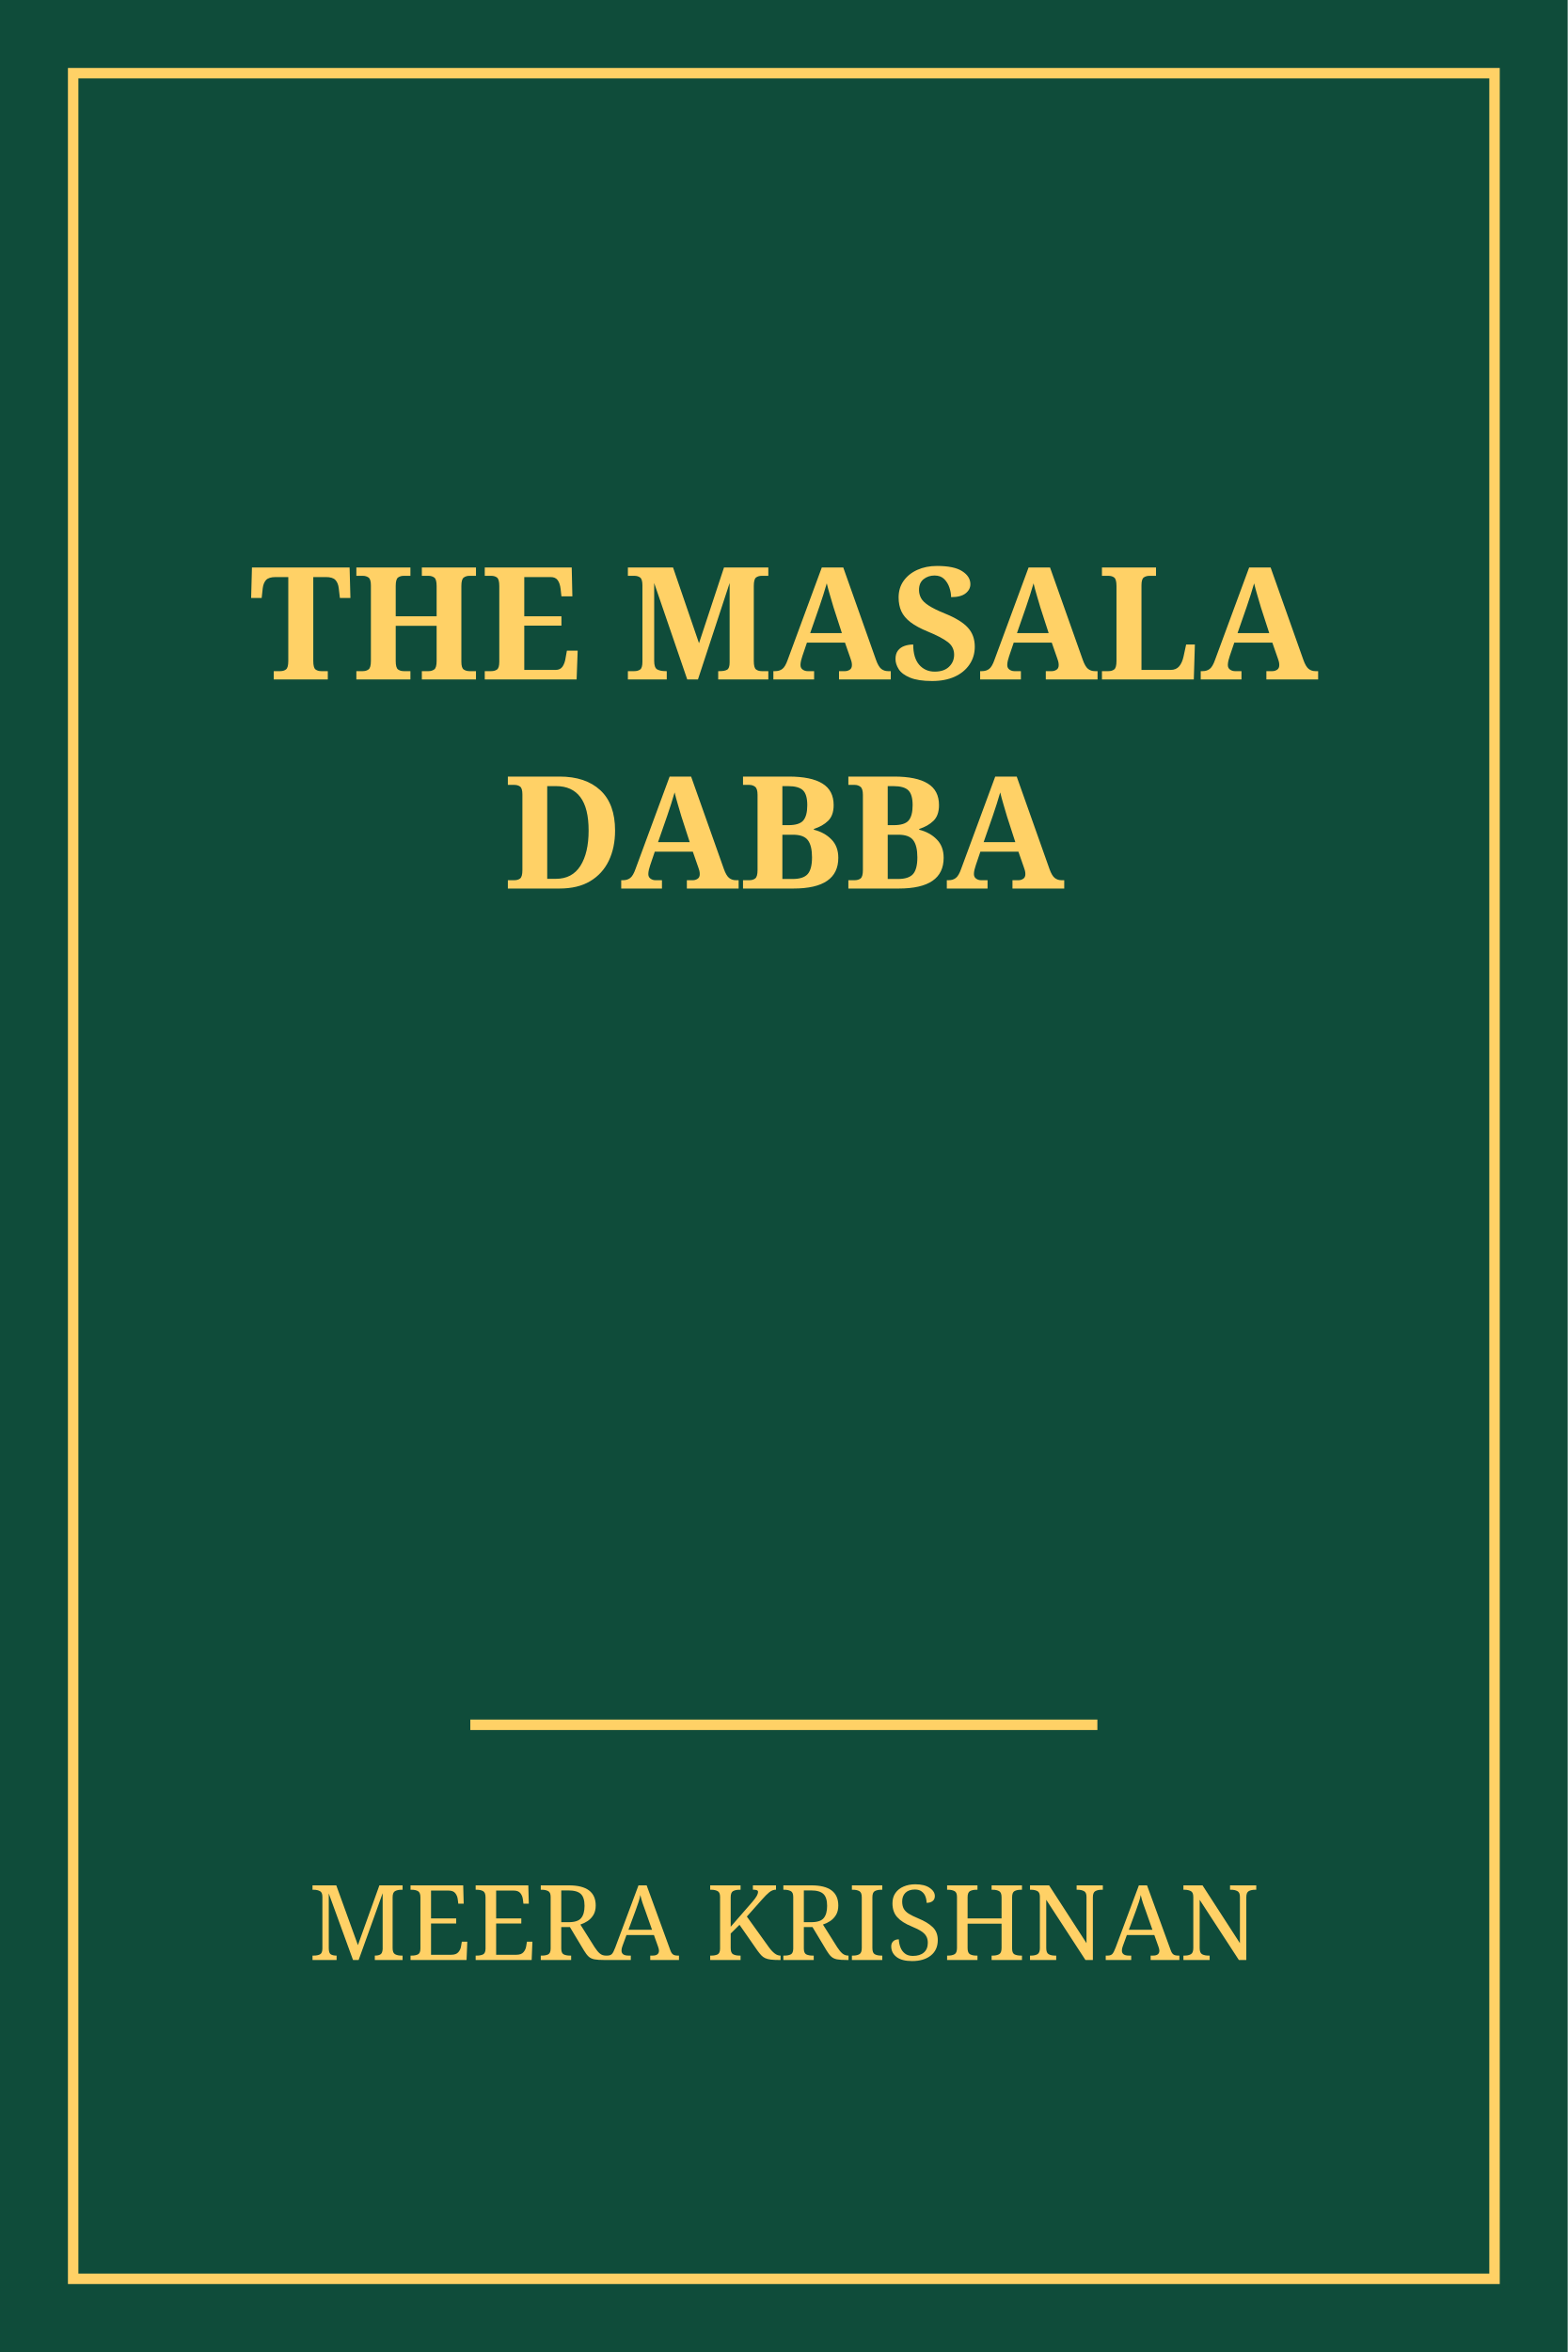
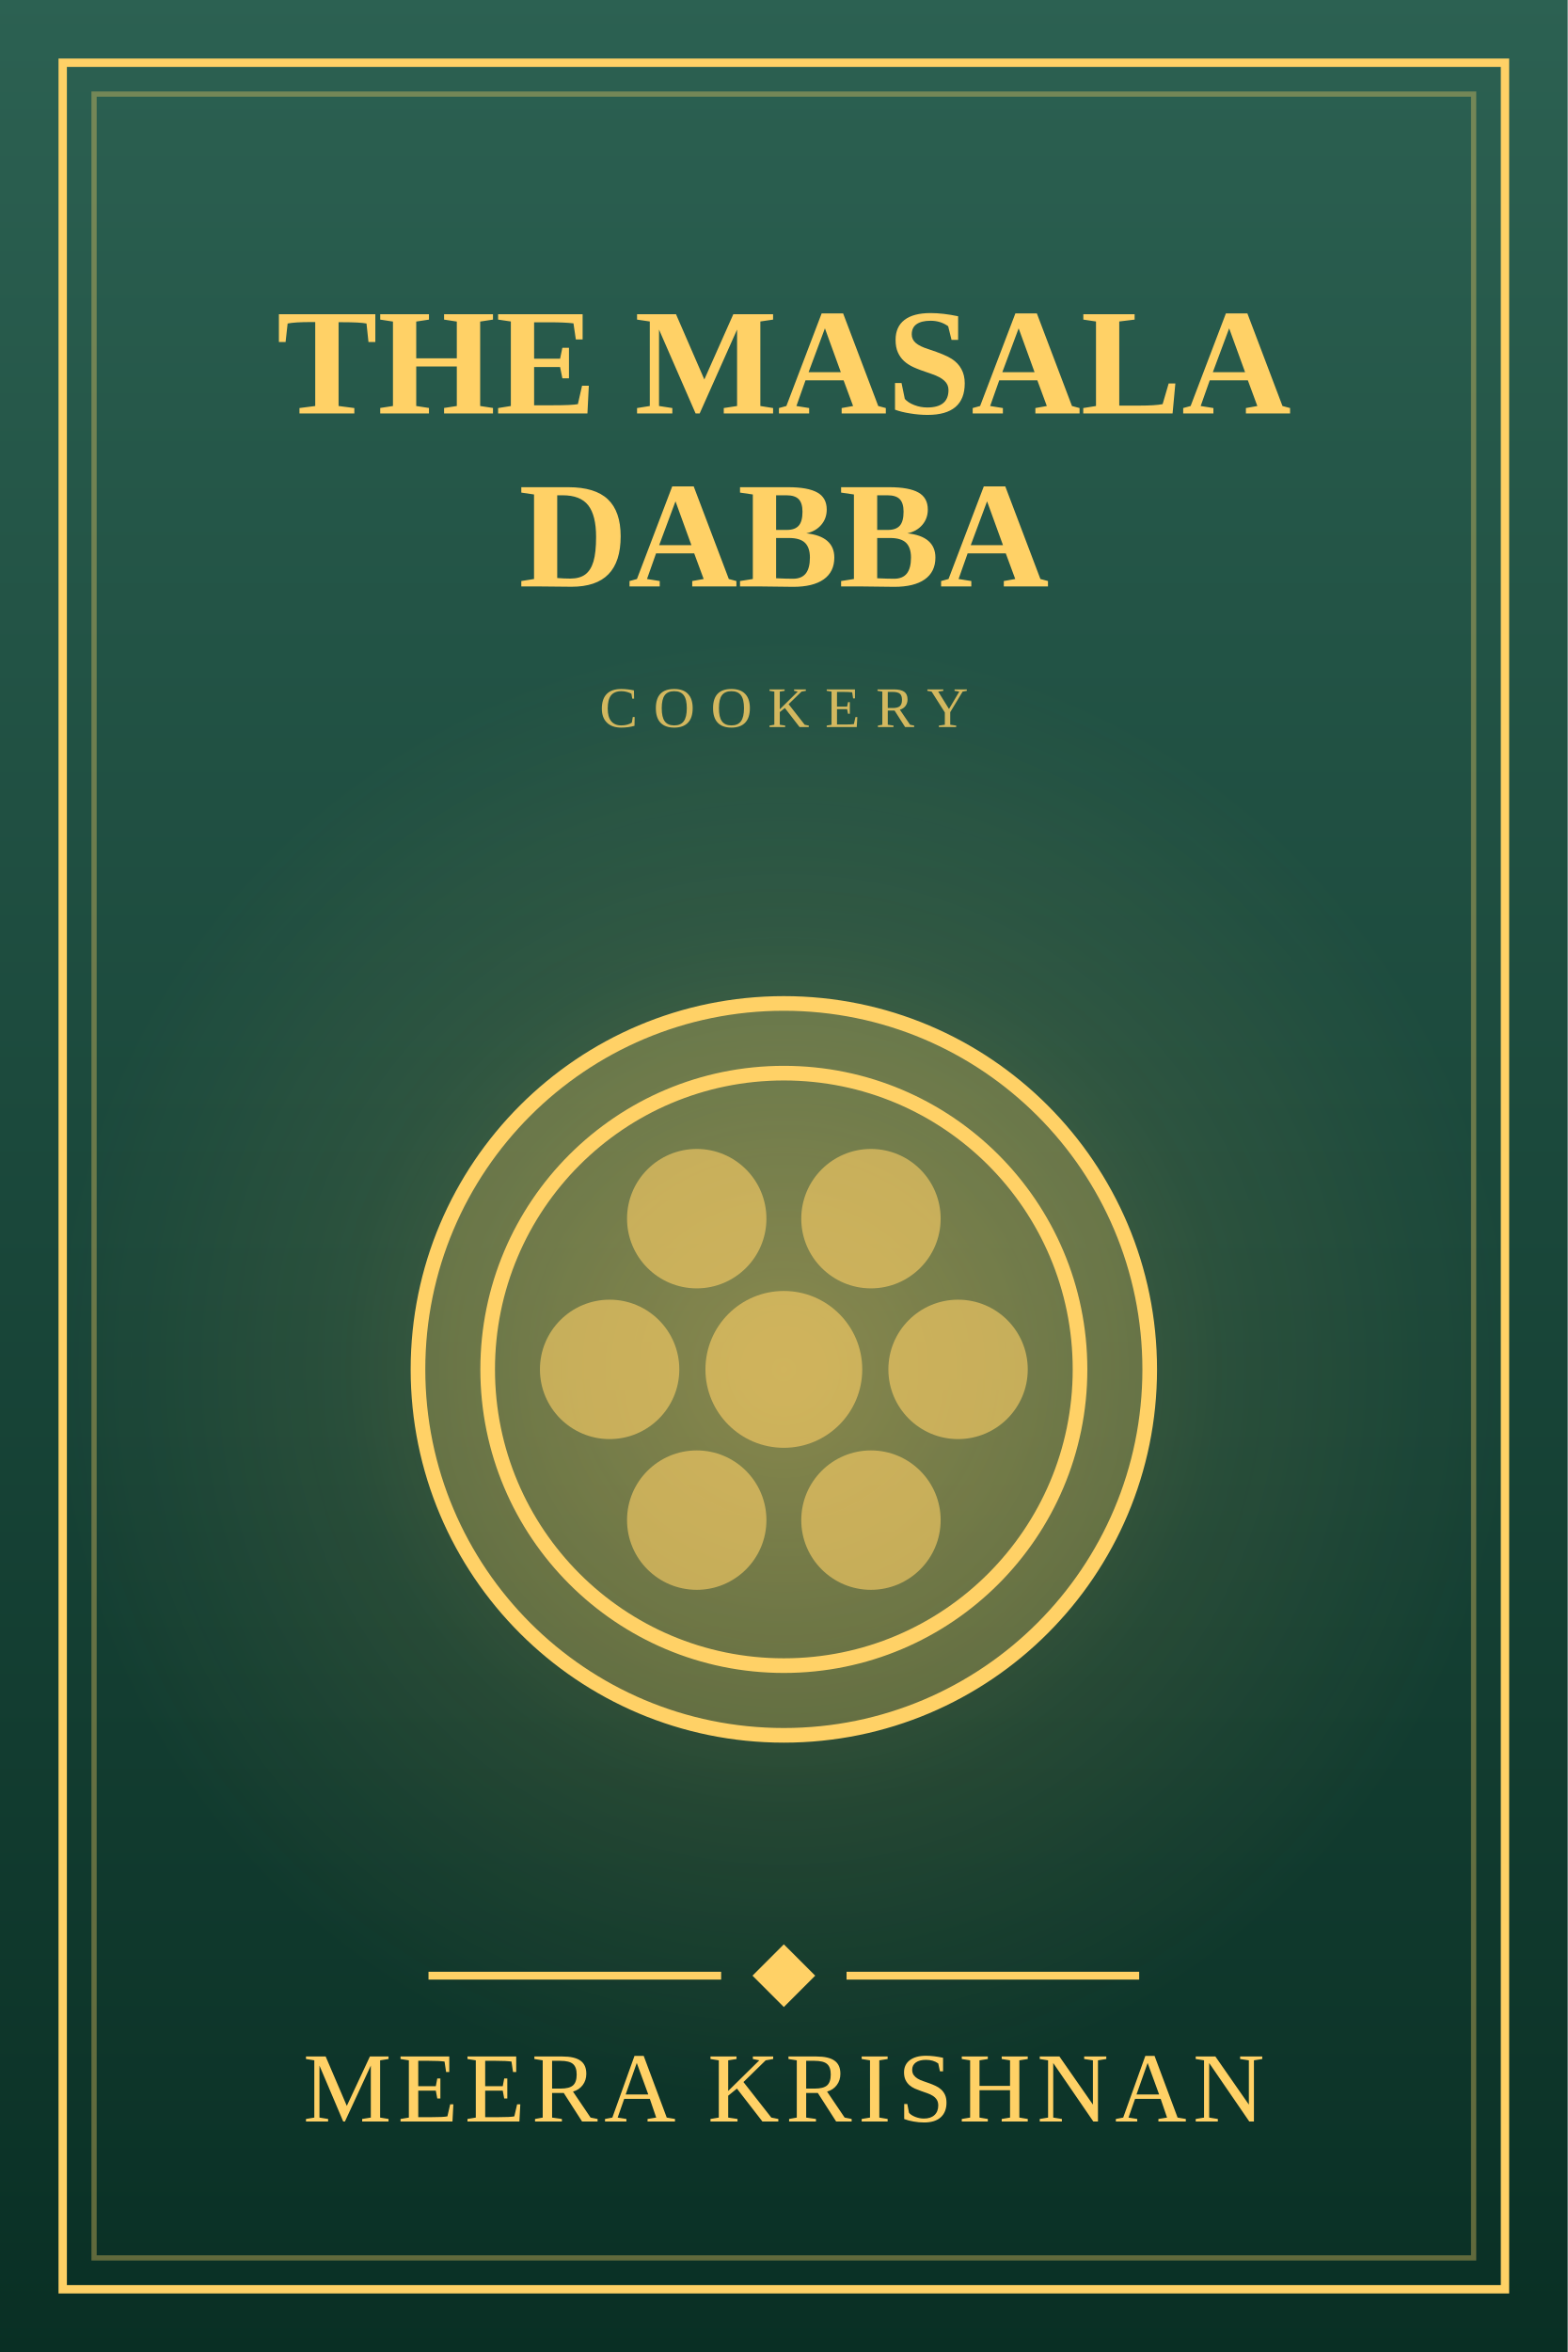
<svg xmlns="http://www.w3.org/2000/svg" viewBox="0 0 300 450" width="300" height="450" role="img" aria-label="The Masala Dabba by Meera Krishnan">
-   <rect width="300" height="450" fill="#0f4c3a" />
-   <rect x="14" y="14" width="272" height="422" fill="none" stroke="#ffd166" stroke-width="2" />
-   <text x="150" y="130" text-anchor="middle" font-family="Georgia, serif" font-size="30" font-weight="bold" fill="#ffd166">THE MASALA</text>
-   <text x="150" y="170" text-anchor="middle" font-family="Georgia, serif" font-size="30" font-weight="bold" fill="#ffd166">DABBA</text>
-   <line x1="90" y1="330" x2="210" y2="330" stroke="#ffd166" stroke-width="2" />
-   <text x="150" y="375" text-anchor="middle" font-family="Georgia, serif" font-size="20" fill="#ffd166">MEERA KRISHNAN</text>
+   <defs>
+     <linearGradient id="bg" x1="0" y1="0" x2="0" y2="1">
+       <stop offset="0" stop-color="#2c6152" />
+       <stop offset="1" stop-color="#092f24" />
+     </linearGradient>
+     <radialGradient id="glow" cx="150" cy="262" r="140" gradientUnits="userSpaceOnUse">
+       <stop offset="0" stop-color="#ffd166" stop-opacity=".32" />
+       <stop offset=".6" stop-color="#ffd166" stop-opacity=".08" />
+       <stop offset="1" stop-color="#ffd166" stop-opacity="0" />
+     </radialGradient>
+   </defs>
+   <rect width="300" height="450" fill="url(#bg)" />
+   <rect width="300" height="450" fill="url(#glow)" />
+   <rect x="12" y="12" width="276" height="426" fill="none" stroke="#ffd166" stroke-width="1.6" />
+   <rect x="18" y="18" width="264" height="414" fill="none" stroke="#ffd166" stroke-opacity=".35" stroke-width="1" />
+   <text x="150" y="79.1" text-anchor="middle" font-family="Georgia, 'Times New Roman', serif" font-size="29" font-weight="bold" fill="#ffd166">THE MASALA</text>
+   <text x="150" y="112.2" text-anchor="middle" font-family="Georgia, 'Times New Roman', serif" font-size="29" font-weight="bold" fill="#ffd166">DABBA</text>
+   <text x="150" y="139.1" text-anchor="middle" font-family="Georgia, 'Times New Roman', serif" font-size="11" letter-spacing="3" fill="#ffd166" fill-opacity=".8">COOKERY</text>
+   <g id="art" transform="translate(150 262) scale(1.667) translate(0 0)" color="#ffd166" stroke="currentColor" fill="none" stroke-width="1.68" stroke-linecap="round" stroke-linejoin="round">
+     <circle r="42" fill="currentColor" fill-opacity=".25" />
+     <circle r="34" />
+     <circle r="9" fill="currentColor" stroke="none" fill-opacity=".6" />
+     <circle cx="20.0" cy="0.0" r="8" fill="currentColor" stroke="none" fill-opacity=".6" />
+     <circle cx="10.0" cy="17.3" r="8" fill="currentColor" stroke="none" fill-opacity=".6" />
+     <circle cx="-10.0" cy="17.3" r="8" fill="currentColor" stroke="none" fill-opacity=".6" />
+     <circle cx="-20.0" cy="0.0" r="8" fill="currentColor" stroke="none" fill-opacity=".6" />
+     <circle cx="-10.0" cy="-17.3" r="8" fill="currentColor" stroke="none" fill-opacity=".6" />
+     <circle cx="10.0" cy="-17.3" r="8" fill="currentColor" stroke="none" fill-opacity=".6" />
+   </g>
+   <path d="M82 378 H138 M162 378 H218" stroke="#ffd166" stroke-width="1.5" />
+   <path d="M150 372 l6 6 l-6 6 l-6 -6z" fill="#ffd166" />
+   <text x="150" y="405.9" text-anchor="middle" font-family="Georgia, 'Times New Roman', serif" font-size="19" letter-spacing="1.2" fill="#ffd166">MEERA KRISHNAN</text>
</svg>
